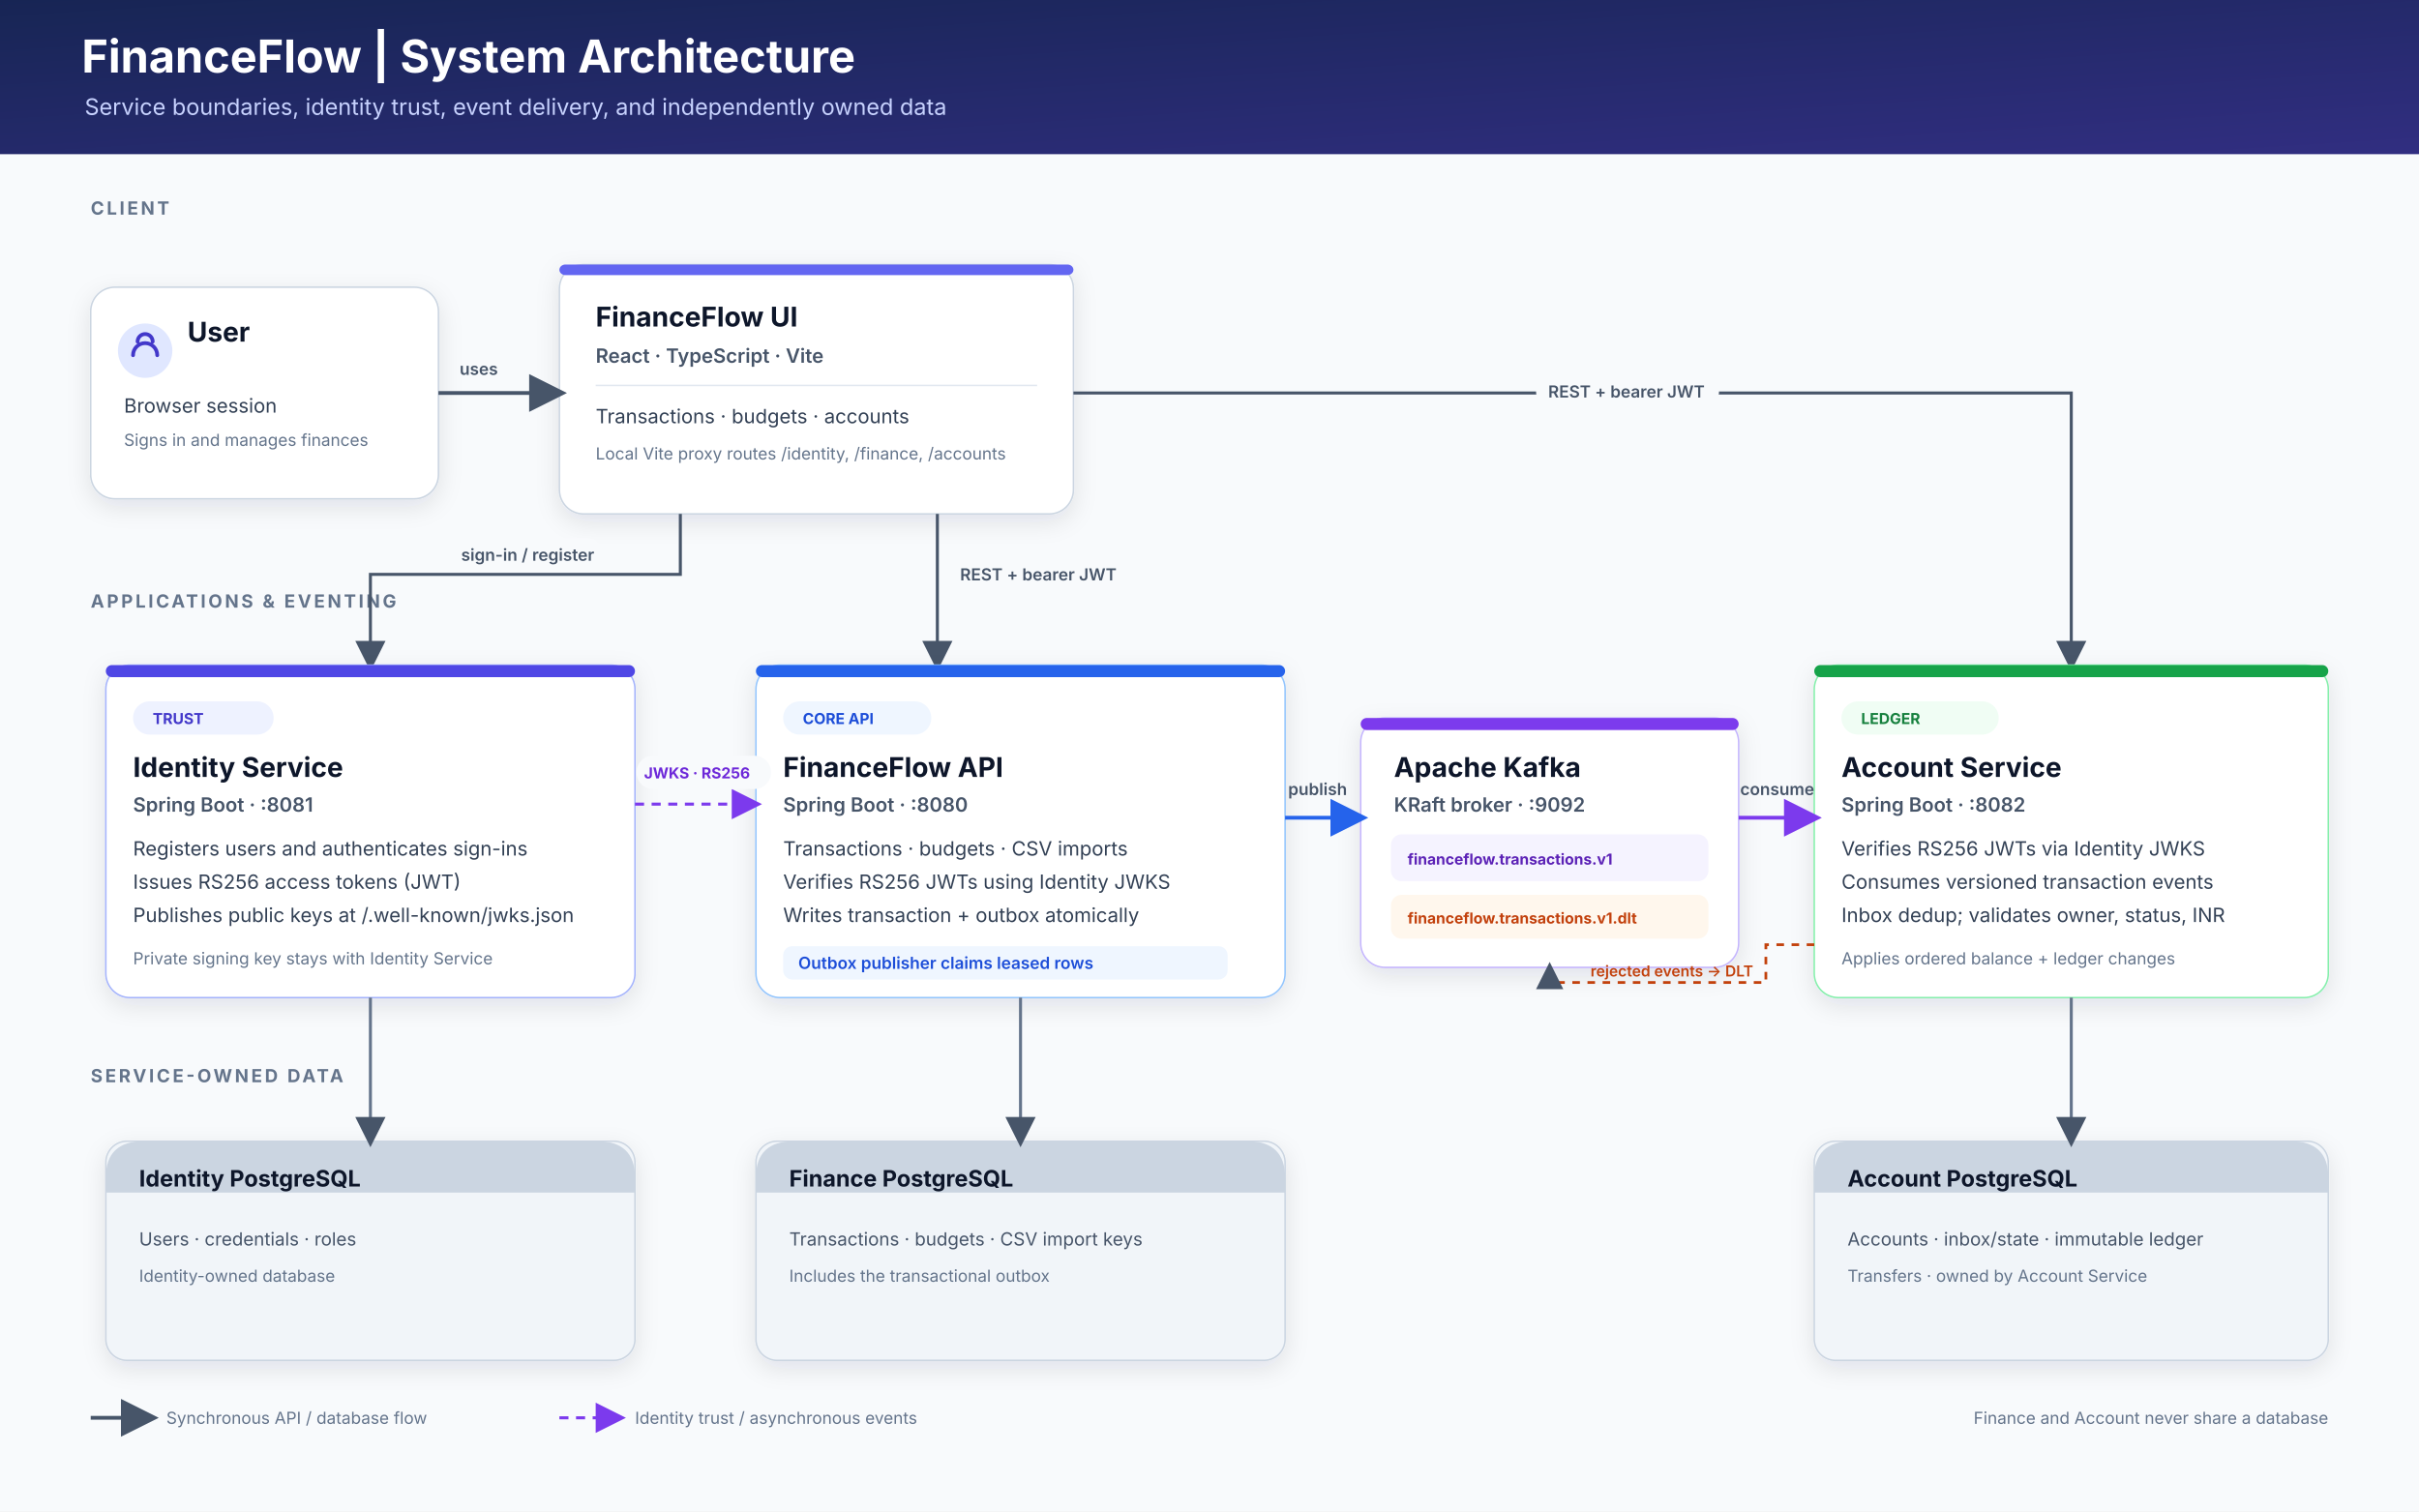
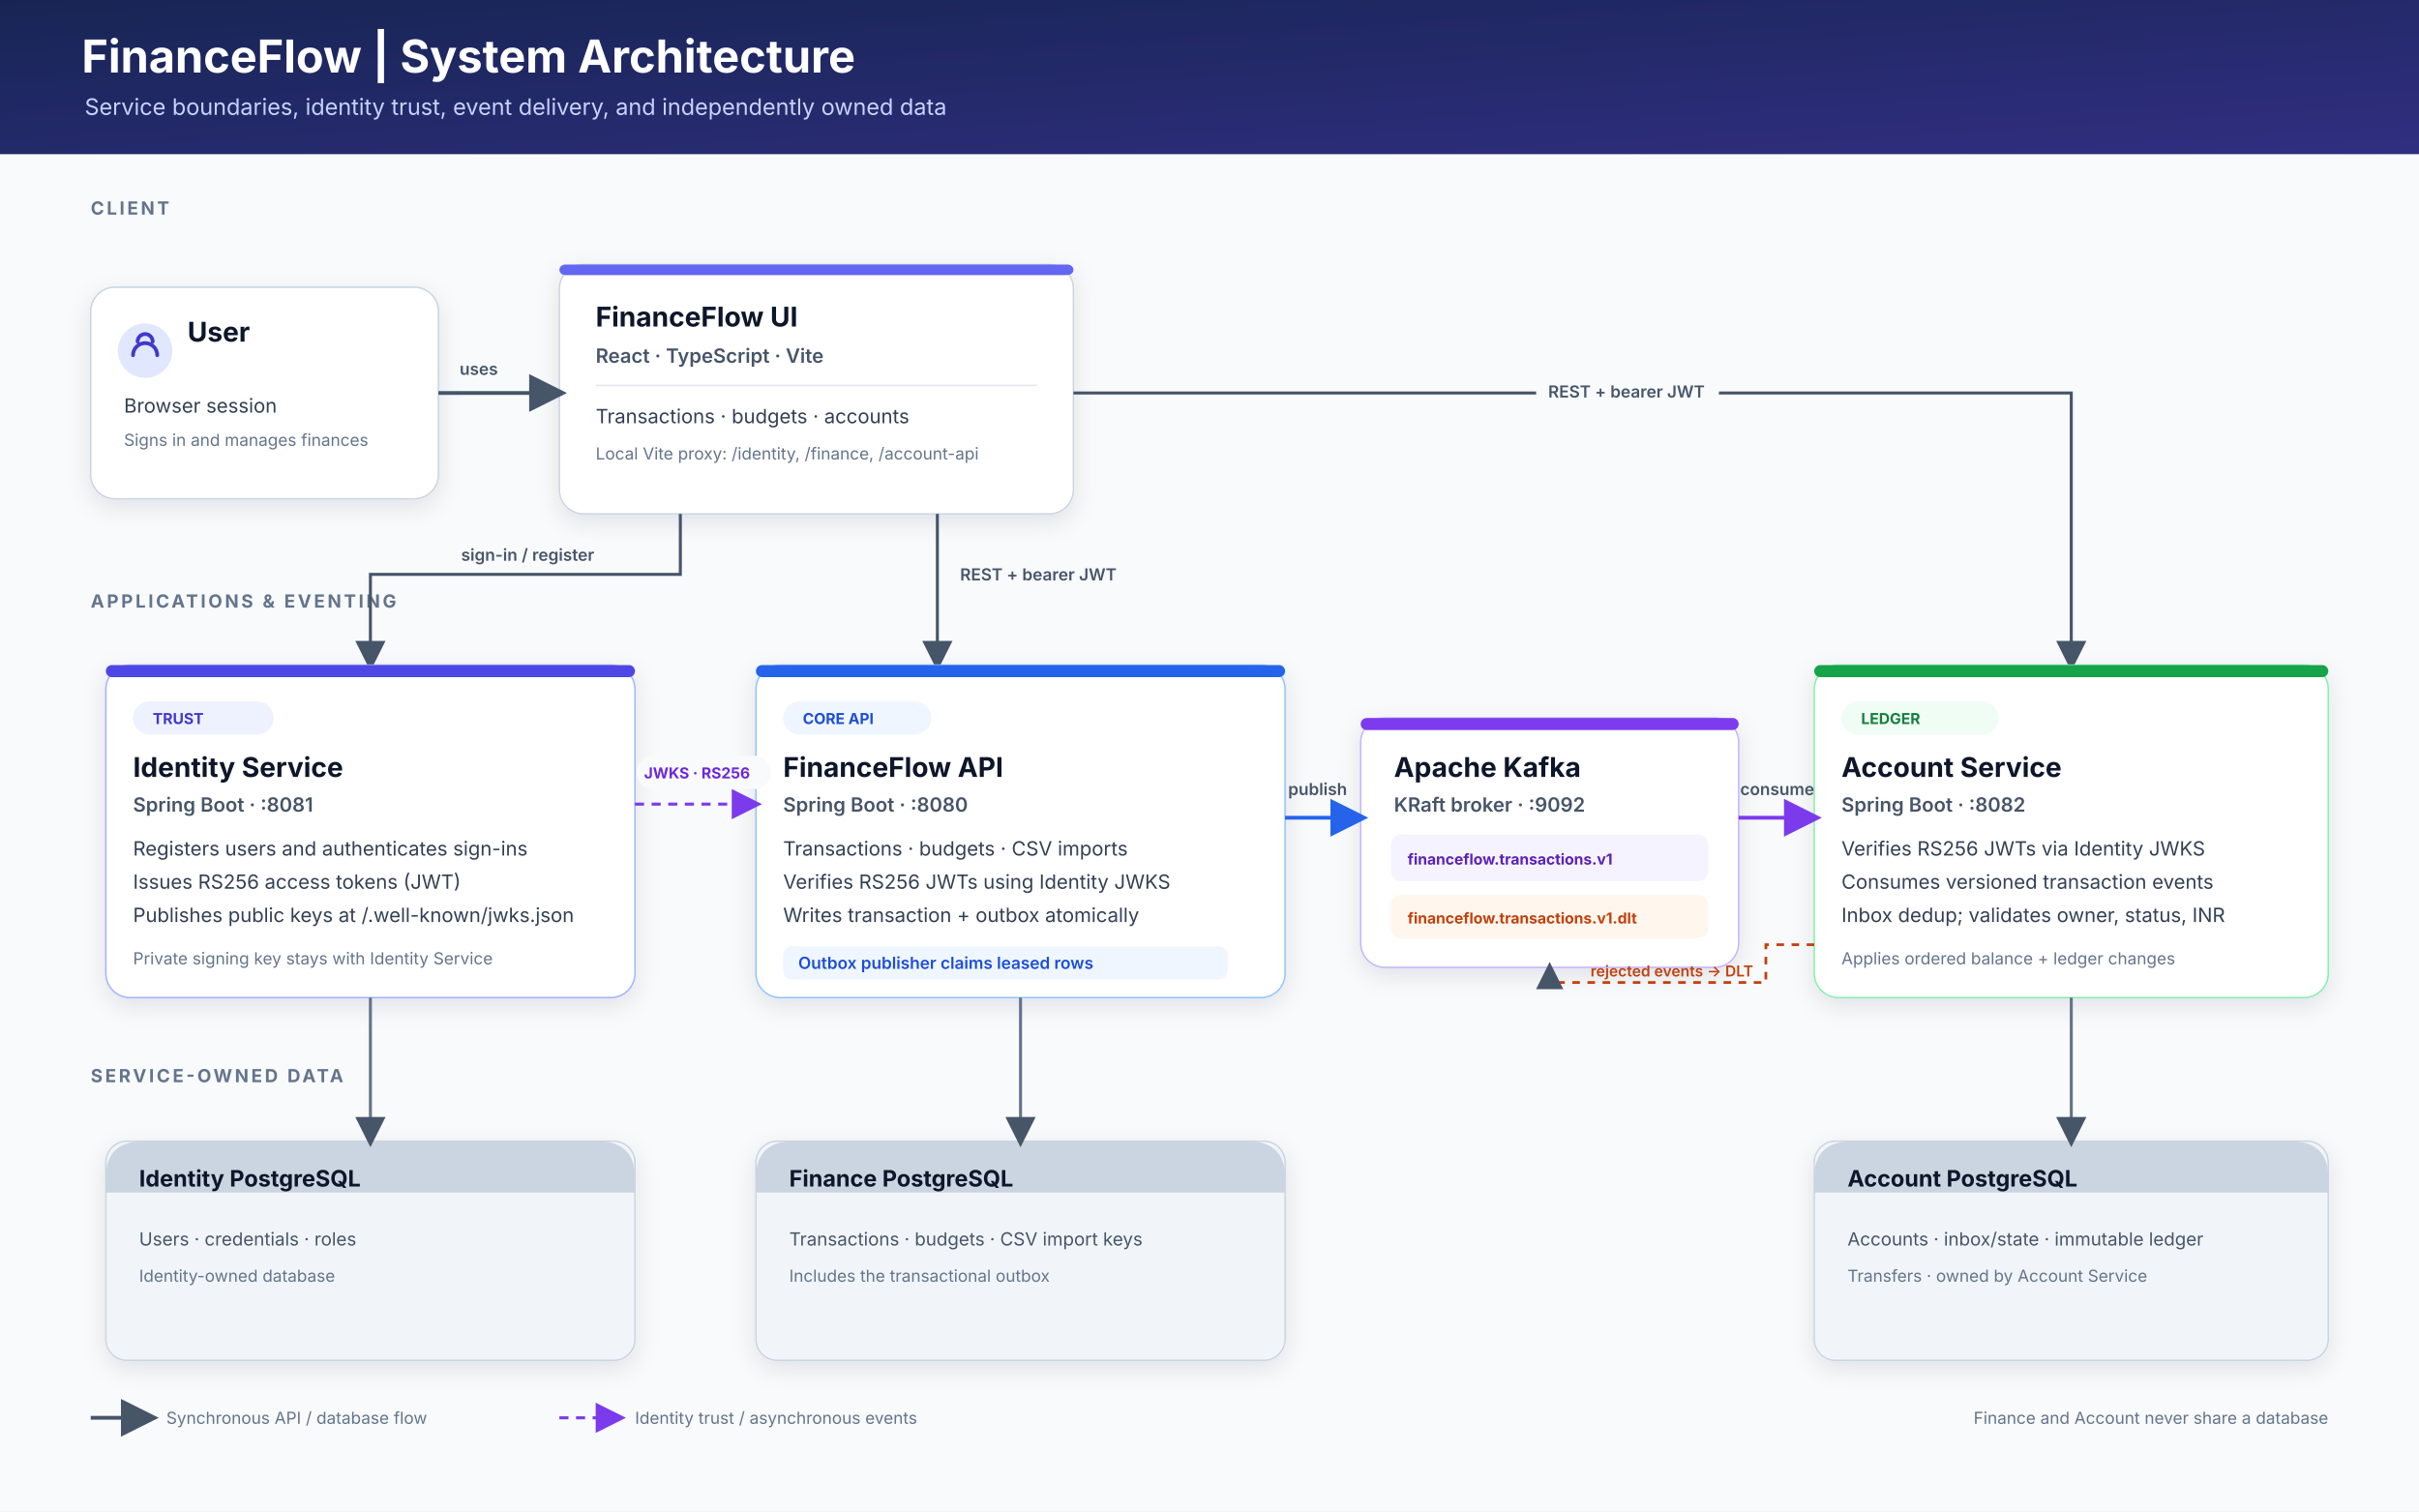
<svg xmlns="http://www.w3.org/2000/svg" width="1600" height="1000" viewBox="0 0 1600 1000" role="img" aria-labelledby="title description">
  <defs>
    <linearGradient id="header" x1="0" y1="0" x2="1" y2="1">
      <stop offset="0" stop-color="#172554" />
      <stop offset="1" stop-color="#312e81" />
    </linearGradient>
    <filter id="shadow" x="-10%" y="-10%" width="120%" height="130%">
      <feDropShadow dx="0" dy="5" stdDeviation="8" flood-color="#0f172a" flood-opacity=".10" />
    </filter>
    <marker id="arrow" markerWidth="10" markerHeight="10" refX="8" refY="5" orient="auto">
      <path d="M0,0 L10,5 L0,10 z" fill="#475569" />
    </marker>
    <marker id="arrowBlue" markerWidth="10" markerHeight="10" refX="8" refY="5" orient="auto">
      <path d="M0,0 L10,5 L0,10 z" fill="#2563eb" />
    </marker>
    <marker id="arrowPurple" markerWidth="10" markerHeight="10" refX="8" refY="5" orient="auto">
      <path d="M0,0 L10,5 L0,10 z" fill="#7c3aed" />
    </marker>
    <style>
      text { font-family: Inter, ui-sans-serif, system-ui, -apple-system, "Segoe UI", sans-serif; }
      .title { fill: #fff; font-size: 30px; font-weight: 700; }
      .subtitle { fill: #c7d2fe; font-size: 15px; }
      .section { fill: #64748b; font-size: 12px; font-weight: 700; letter-spacing: 1.7px; }
      .card { filter: url(#shadow); }
      .card-title { fill: #0f172a; font-size: 18px; font-weight: 700; }
      .card-subtitle { fill: #475569; font-size: 13px; font-weight: 600; }
      .body { fill: #334155; font-size: 13px; }
      .small { fill: #64748b; font-size: 11px; }
      .arrow-label { fill: #475569; font-size: 11px; font-weight: 600; }
      .db-title { fill: #0f172a; font-size: 15px; font-weight: 700; }
      .db-body { fill: #475569; font-size: 12px; }
    </style>
  </defs>
  <rect width="1600" height="1000" fill="#f8fafc" />
  <path d="M0 0 H1600 V102 H0 Z" fill="url(#header)" />
  <text x="54" y="48" class="title">FinanceFlow | System Architecture</text>
  <text x="56" y="76" class="subtitle">Service boundaries, identity trust, event delivery, and independently owned data</text>
  <text x="60" y="142" class="section">CLIENT</text>
  <text x="60" y="402" class="section">APPLICATIONS &amp; EVENTING</text>
  <text x="60" y="716" class="section">SERVICE-OWNED DATA</text>
  <g class="card">
    <rect x="60" y="190" width="230" height="140" rx="16" fill="#fff" stroke="#cbd5e1" />
    <circle cx="96" cy="232" r="18" fill="#e0e7ff" />
    <path d="M88 235a8 8 0 0 1 16 0M91 226a5 5 0 1 1 10 0" fill="none" stroke="#4338ca" stroke-width="2.5" stroke-linecap="round" />
    <text x="124" y="226" class="card-title">User</text>
    <text x="82" y="273" class="body">Browser session</text>
    <text x="82" y="295" class="small">Signs in and manages finances</text>
  </g>
  <g class="card">
    <rect x="370" y="175" width="340" height="165" rx="16" fill="#fff" stroke="#cbd5e1" />
    <rect x="370" y="175" width="340" height="7" rx="4" fill="#6366f1" />
    <text x="394" y="216" class="card-title">FinanceFlow UI</text>
    <text x="394" y="240" class="card-subtitle">React · TypeScript · Vite</text>
    <line x1="394" y1="255" x2="686" y2="255" stroke="#e2e8f0" />
    <text x="394" y="280" class="body">Transactions · budgets · accounts</text>
-     <text x="394" y="304" class="small">Local Vite proxy routes /identity, /finance, /accounts</text>
+     <text x="394" y="304" class="small">Local Vite proxy: /identity, /finance, /account-api</text>
  </g>
  <path d="M290 260 H370" fill="none" stroke="#475569" stroke-width="2.5" marker-end="url(#arrow)" />
  <text x="304" y="248" class="arrow-label">uses</text>
  <path d="M450 340 V380 H245 V440" fill="none" stroke="#475569" stroke-width="2" marker-end="url(#arrow)" />
  <rect x="295" y="356" width="104" height="22" rx="11" fill="#f8fafc" />
  <text x="305" y="371" class="arrow-label">sign-in / register</text>
  <path d="M620 340 V440" fill="none" stroke="#475569" stroke-width="2" marker-end="url(#arrow)" />
  <rect x="628" y="369" width="105" height="22" rx="11" fill="#f8fafc" />
  <text x="635" y="384" class="arrow-label">REST + bearer JWT</text>
  <path d="M710 260 H1370 V440" fill="none" stroke="#475569" stroke-width="2" marker-end="url(#arrow)" />
  <rect x="1016" y="248" width="121" height="22" rx="11" fill="#f8fafc" />
  <text x="1024" y="263" class="arrow-label">REST + bearer JWT</text>
  <g class="card">
    <rect x="70" y="440" width="350" height="220" rx="16" fill="#fff" stroke="#a5b4fc" />
    <rect x="70" y="440" width="350" height="8" rx="4" fill="#4f46e5" />
    <rect x="88" y="464" width="93" height="22" rx="11" fill="#eef2ff" />
    <text x="101" y="479" fill="#4338ca" font-size="10" font-weight="700">TRUST</text>
    <text x="88" y="514" class="card-title">Identity Service</text>
    <text x="88" y="537" class="card-subtitle">Spring Boot · :8081</text>
    <text x="88" y="566" class="body">Registers users and authenticates sign-ins</text>
    <text x="88" y="588" class="body">Issues RS256 access tokens (JWT)</text>
    <text x="88" y="610" class="body">Publishes public keys at /.well-known/jwks.json</text>
    <text x="88" y="638" class="small">Private signing key stays with Identity Service</text>
  </g>
  <g class="card">
    <rect x="500" y="440" width="350" height="220" rx="16" fill="#fff" stroke="#93c5fd" />
    <rect x="500" y="440" width="350" height="8" rx="4" fill="#2563eb" />
    <rect x="518" y="464" width="98" height="22" rx="11" fill="#eff6ff" />
    <text x="531" y="479" fill="#1d4ed8" font-size="10" font-weight="700">CORE API</text>
    <text x="518" y="514" class="card-title">FinanceFlow API</text>
    <text x="518" y="537" class="card-subtitle">Spring Boot · :8080</text>
    <text x="518" y="566" class="body">Transactions · budgets · CSV imports</text>
    <text x="518" y="588" class="body">Verifies RS256 JWTs using Identity JWKS</text>
    <text x="518" y="610" class="body">Writes transaction + outbox atomically</text>
    <rect x="518" y="626" width="294" height="22" rx="6" fill="#eff6ff" />
    <text x="528" y="641" fill="#1d4ed8" font-size="11" font-weight="600">Outbox publisher claims leased rows</text>
  </g>
  <path d="M420 532 H500" fill="none" stroke="#7c3aed" stroke-width="2" stroke-dasharray="6 5" marker-end="url(#arrowPurple)" />
  <rect x="421" y="500" width="89" height="22" rx="11" fill="#f8fafc" />
  <text x="426" y="515" fill="#6d28d9" font-size="10" font-weight="700">JWKS · RS256</text>
  <g class="card">
    <rect x="900" y="475" width="250" height="165" rx="16" fill="#fff" stroke="#c4b5fd" />
    <rect x="900" y="475" width="250" height="8" rx="4" fill="#7c3aed" />
    <text x="922" y="514" class="card-title">Apache Kafka</text>
    <text x="922" y="537" class="card-subtitle">KRaft broker · :9092</text>
    <rect x="920" y="552" width="210" height="31" rx="7" fill="#f5f3ff" />
    <text x="931" y="572" fill="#5b21b6" font-size="10" font-weight="700">financeflow.transactions.v1</text>
    <rect x="920" y="592" width="210" height="29" rx="7" fill="#fff7ed" />
    <text x="931" y="611" fill="#c2410c" font-size="10" font-weight="700">financeflow.transactions.v1.dlt</text>
  </g>
  <path d="M850 541 H900" fill="none" stroke="#2563eb" stroke-width="2.5" marker-end="url(#arrowBlue)" />
  <text x="852" y="526" class="arrow-label">publish</text>
  <g class="card">
    <rect x="1200" y="440" width="340" height="220" rx="16" fill="#fff" stroke="#86efac" />
    <rect x="1200" y="440" width="340" height="8" rx="4" fill="#16a34a" />
    <rect x="1218" y="464" width="104" height="22" rx="11" fill="#f0fdf4" />
    <text x="1231" y="479" fill="#15803d" font-size="10" font-weight="700">LEDGER</text>
    <text x="1218" y="514" class="card-title">Account Service</text>
    <text x="1218" y="537" class="card-subtitle">Spring Boot · :8082</text>
    <text x="1218" y="566" class="body">Verifies RS256 JWTs via Identity JWKS</text>
    <text x="1218" y="588" class="body">Consumes versioned transaction events</text>
    <text x="1218" y="610" class="body">Inbox dedup; validates owner, status, INR</text>
    <text x="1218" y="638" class="small">Applies ordered balance + ledger changes</text>
  </g>
  <path d="M1150 541 H1200" fill="none" stroke="#7c3aed" stroke-width="2.5" marker-end="url(#arrowPurple)" />
  <text x="1151" y="526" class="arrow-label">consume</text>
  <path d="M1200 625 H1168 V650 H1025 V640" fill="none" stroke="#c2410c" stroke-width="1.8" stroke-dasharray="5 5" marker-end="url(#arrow)" />
  <text x="1052" y="646" fill="#c2410c" font-size="10" font-weight="600">rejected events → DLT</text>
  <g class="card">
    <rect x="70" y="755" width="350" height="145" rx="14" fill="#f1f5f9" stroke="#cbd5e1" />
    <path d="M70 779 Q70 755 95 755 H395 Q420 755 420 779 V789 H70 Z" fill="#cbd5e1" />
    <text x="92" y="785" class="db-title">Identity PostgreSQL</text>
    <text x="92" y="824" class="db-body">Users · credentials · roles</text>
    <text x="92" y="848" class="small">Identity-owned database</text>
  </g>
  <g class="card">
    <rect x="500" y="755" width="350" height="145" rx="14" fill="#f1f5f9" stroke="#cbd5e1" />
    <path d="M500 779 Q500 755 525 755 H825 Q850 755 850 779 V789 H500 Z" fill="#cbd5e1" />
    <text x="522" y="785" class="db-title">Finance PostgreSQL</text>
    <text x="522" y="824" class="db-body">Transactions · budgets · CSV import keys</text>
    <text x="522" y="848" class="small">Includes the transactional outbox</text>
  </g>
  <g class="card">
    <rect x="1200" y="755" width="340" height="145" rx="14" fill="#f1f5f9" stroke="#cbd5e1" />
    <path d="M1200 779 Q1200 755 1225 755 H1515 Q1540 755 1540 779 V789 H1200 Z" fill="#cbd5e1" />
    <text x="1222" y="785" class="db-title">Account PostgreSQL</text>
    <text x="1222" y="824" class="db-body">Accounts · inbox/state · immutable ledger</text>
    <text x="1222" y="848" class="small">Transfers · owned by Account Service</text>
  </g>
  <path d="M245 660 V755" fill="none" stroke="#64748b" stroke-width="2" marker-end="url(#arrow)" />
  <path d="M675 660 V755" fill="none" stroke="#64748b" stroke-width="2" marker-end="url(#arrow)" />
  <path d="M1370 660 V755" fill="none" stroke="#64748b" stroke-width="2" marker-end="url(#arrow)" />
  <line x1="60" y1="938" x2="100" y2="938" stroke="#475569" stroke-width="2.5" marker-end="url(#arrow)" />
  <text x="110" y="942" class="small">Synchronous API / database flow</text>
  <line x1="370" y1="938" x2="410" y2="938" stroke="#7c3aed" stroke-width="2" stroke-dasharray="6 5" marker-end="url(#arrowPurple)" />
  <text x="420" y="942" class="small">Identity trust / asynchronous events</text>
  <text x="1540" y="942" text-anchor="end" class="small">Finance and Account never share a database</text>
</svg>
